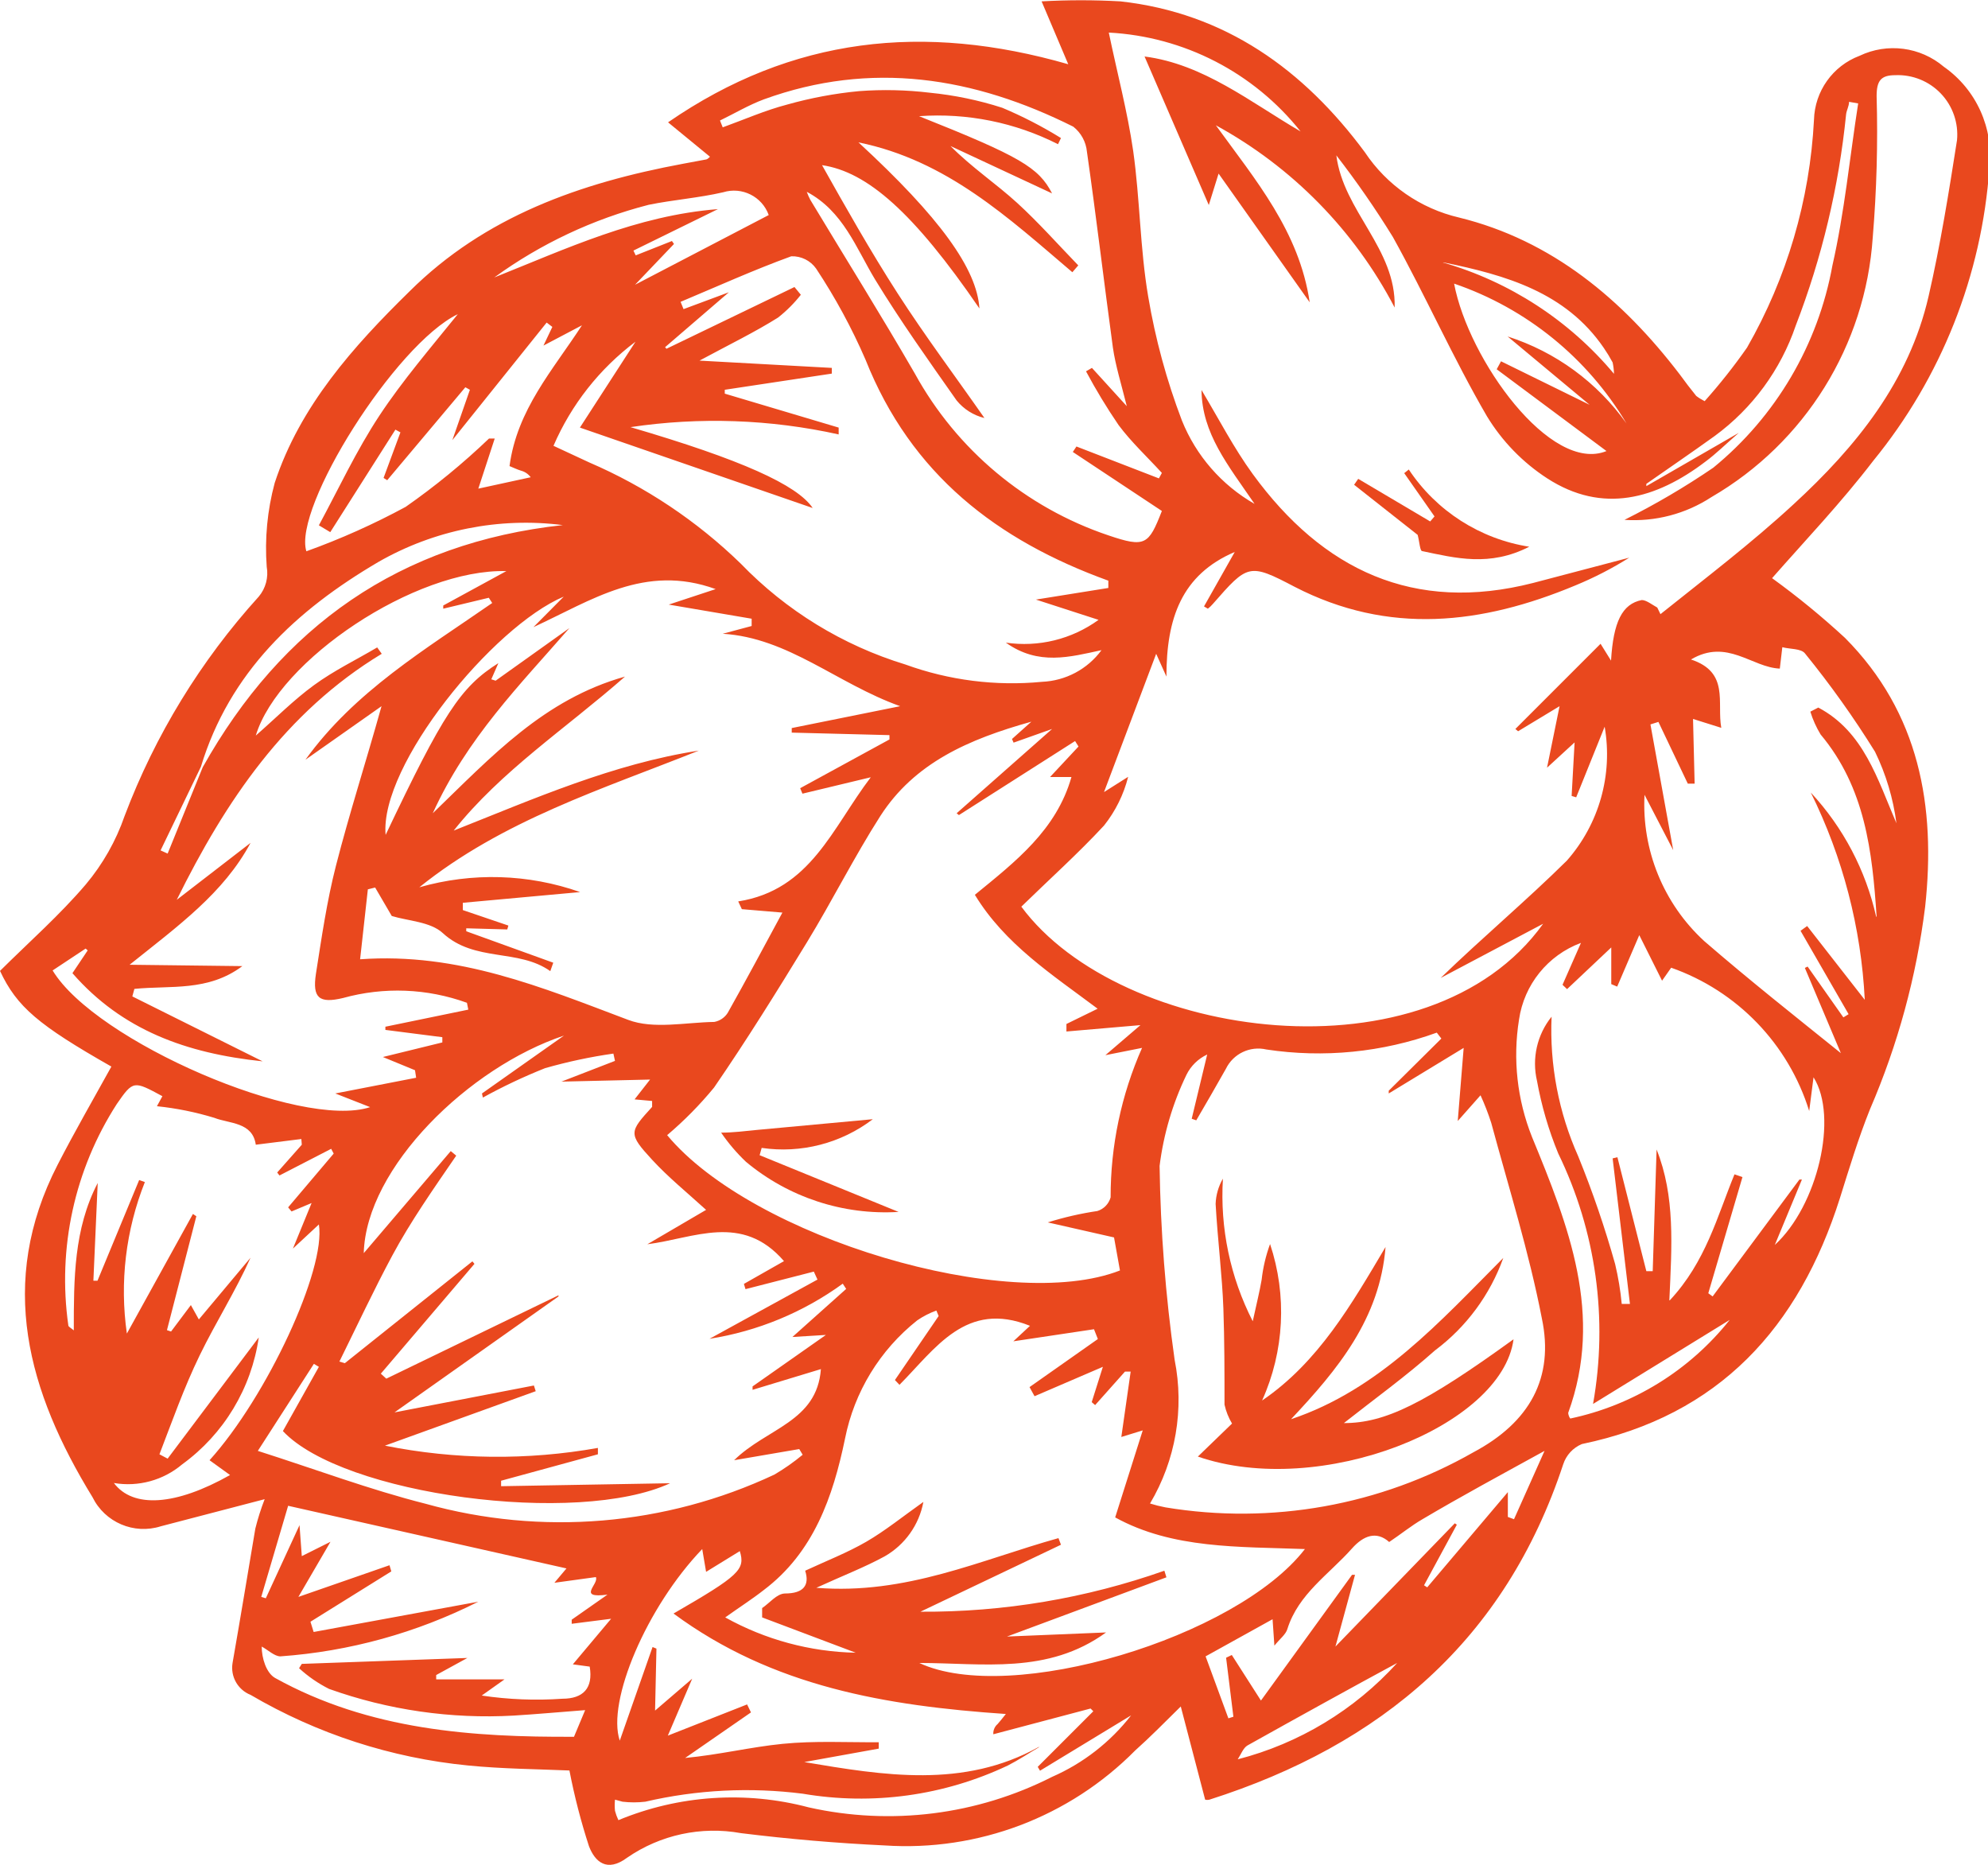
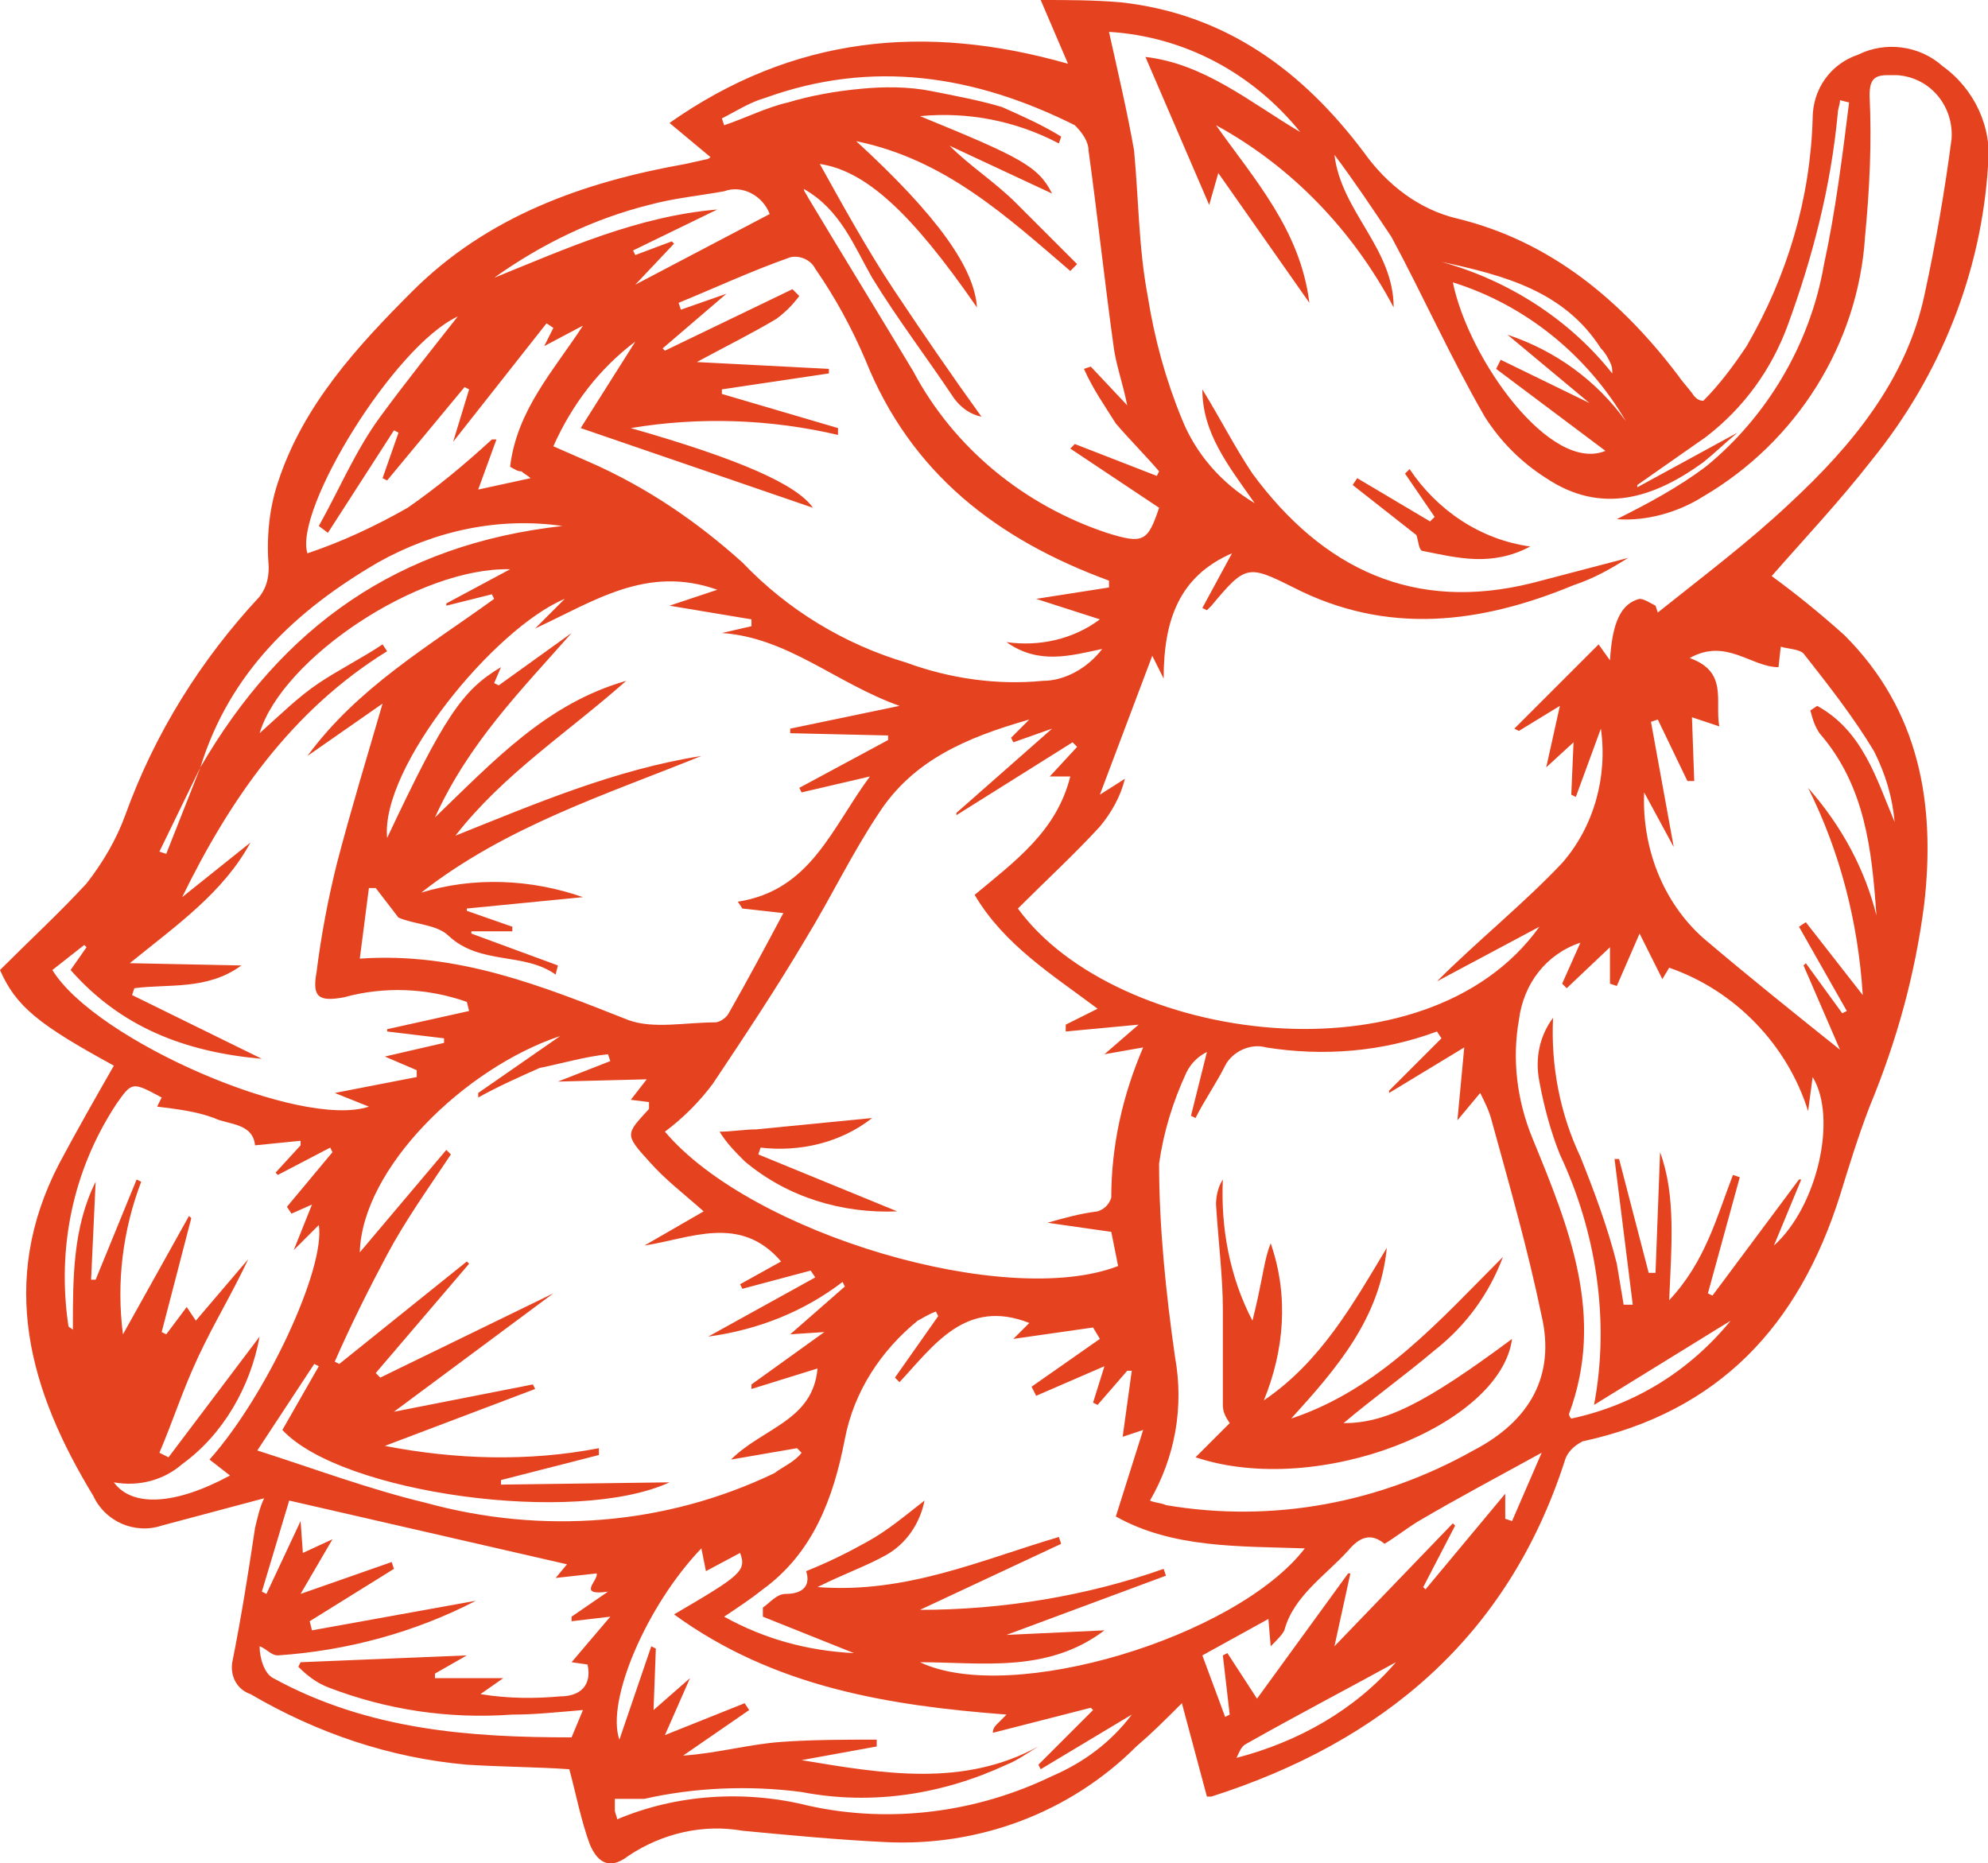
- <svg xmlns="http://www.w3.org/2000/svg" viewBox="0 0 87.28 81.84">
-   <defs>
-     <style>.cls-1{fill:#e9481e;}</style>
-   </defs>
-   <g id="Layer_2" data-name="Layer 2">
-     <g id="Layer_1-2" data-name="Layer 1">
-       <path class="cls-1" d="M46.9,2.82,45.73.06a30.79,30.79,0,0,1,3.46,0c4.6.51,8.05,3,10.73,6.62a6.83,6.83,0,0,0,4.14,2.87c4.07,1,7.17,3.59,9.69,6.89.23.32.47.63.72.94a2.3,2.3,0,0,0,.37.23,25.27,25.27,0,0,0,1.86-2.35,22.44,22.44,0,0,0,2.94-10,3.09,3.09,0,0,1,2-2.81,3.43,3.43,0,0,1,3.7.48,4.76,4.76,0,0,1,2,4.44,22.83,22.83,0,0,1-5.1,12.86c-1.4,1.83-3,3.51-4.44,5.15A34.73,34.73,0,0,1,81,28c3.27,3.29,4,7.4,3.52,11.81a32.68,32.68,0,0,1-2.42,8.88c-.51,1.27-.91,2.59-1.32,3.9-1.8,5.68-5.3,9.55-11.33,10.8a1.45,1.45,0,0,0-.82.89C66.08,72,60.65,76.59,53.1,79a.4.4,0,0,1-.19,0l-1.07-4.09c-.76.75-1.35,1.35-2,1.93a14.15,14.15,0,0,1-11,4.17q-3.16-.15-6.31-.54a6.7,6.7,0,0,0-5,1.08c-.89.66-1.41.17-1.67-.5A27.64,27.64,0,0,1,25,77.72c-1.4-.06-2.94-.07-4.45-.22A23.38,23.38,0,0,1,11,74.4,1.28,1.28,0,0,1,10.21,73c.35-2,.67-3.94,1-5.9a10.77,10.77,0,0,1,.41-1.29L7.06,67a2.5,2.5,0,0,1-3-1.28c-2.83-4.62-4.2-9.4-1.53-14.59.75-1.46,1.57-2.88,2.36-4.31C1.69,45,.74,44.2,0,42.62c1.29-1.28,2.63-2.46,3.77-3.8a9.51,9.51,0,0,0,1.7-3,30.28,30.28,0,0,1,5.89-9.63,1.6,1.6,0,0,0,.35-1.31,11,11,0,0,1,.35-3.68c1.11-3.38,3.46-6,5.92-8.41,3.31-3.29,7.49-4.76,12-5.6L31,7s.06,0,.17-.12L29.33,5.37C34.78,1.61,40.57,1,46.9,2.82ZM8.82,33.66,7.05,37.33l.31.14L8.9,33.68c3.47-6.19,8.65-9.85,15.81-10.63a13,13,0,0,0-8.1,1.62C13,26.79,10.08,29.51,8.82,33.66ZM76.34,19c-.6.52-1,.92-1.46,1.26-2.17,1.65-4.52,2.31-6.95.74a8.53,8.53,0,0,1-2.65-2.73c-1.49-2.56-2.69-5.28-4.13-7.87a40.83,40.83,0,0,0-2.48-3.58c.31,2.46,2.63,4.09,2.56,6.68a19.27,19.27,0,0,0-7.85-8c1.73,2.39,3.66,4.65,4.12,7.77l-4-5.65L53.07,9,50.25,2.48c2.58.33,4.64,2,6.85,3.29a11.53,11.53,0,0,0-8.42-4.34c.37,1.78.82,3.47,1.07,5.19.3,2.12.3,4.29.66,6.4a28.63,28.63,0,0,0,1.48,5.44,7.39,7.39,0,0,0,3.19,3.66c-1.17-1.71-2.31-3.09-2.33-5,.76,1.27,1.42,2.55,2.25,3.69,3.07,4.21,7.07,6.12,12.31,4.78l4.22-1.11a15.62,15.62,0,0,1-2.37,1.22c-4.1,1.71-8.19,2.19-12.32.06-2-1.05-2.06-1-3.59.75a1.47,1.47,0,0,1-.22.21l-.17-.1,1.35-2.39c-2.34,1-3,2.92-3,5.47l-.45-1-2.29,6.07,1.06-.67a5.66,5.66,0,0,1-1.06,2.14c-1.14,1.23-2.4,2.36-3.63,3.56,4.35,5.88,17.89,7.75,22.91.75l-4.5,2.38c1.85-1.79,3.77-3.4,5.54-5.15a7.06,7.06,0,0,0,1.66-5.88L69.2,35,69,34.94l.13-2.35L67.92,33.7,68.47,31l-1.82,1.1L66.53,32l3.74-3.74.46.74c.1-1.7.49-2.49,1.35-2.66.2,0,.46.21.68.33l.14.29c2-1.6,4-3.12,5.85-4.83,2.74-2.52,5.06-5.38,5.92-9.12.52-2.26.89-4.56,1.25-6.86a2.61,2.61,0,0,0-2.71-2.85c-.63,0-.82.24-.82.92a55.68,55.68,0,0,1-.17,6.2,14.29,14.29,0,0,1-7.08,11.4,6.21,6.21,0,0,1-3.82,1,33.55,33.55,0,0,0,3.9-2.29,14.9,14.9,0,0,0,5.23-8.88c.53-2.33.76-4.74,1.13-7.11l-.4-.07c0,.19-.11.37-.13.55a35.62,35.62,0,0,1-2.21,9.27,10,10,0,0,1-3.56,4.85c-1,.72-2,1.4-3,2.1l0,.1ZM48.53,46.32,50.07,45l-3.25.28,0-.33,1.37-.67c-2-1.5-4.07-2.83-5.39-5,1.8-1.47,3.58-2.85,4.24-5.17l-.94,0,1.25-1.34-.15-.24-5.1,3.25L42,35.7,46.19,32l-1.69.6-.07-.16.85-.76c-2.76.77-5.13,1.81-6.63,4.14-1.15,1.8-2.11,3.72-3.22,5.54-1.32,2.16-2.65,4.3-4.08,6.38a16.26,16.26,0,0,1-2.06,2.09c3.75,4.51,15,7.85,19.88,5.94l-.26-1.45L46,53.66a14.33,14.33,0,0,1,2.18-.5.87.87,0,0,0,.58-.6A16.14,16.14,0,0,1,50.14,46ZM16.9,63.46a25.15,25.15,0,0,0,9.35.1l0,.28L22,65l0,.24,7.42-.13c-4.07,1.89-14.37.52-17-2.29L14,60l-.22-.13-2.46,3.82c2.54.81,4.91,1.7,7.36,2.32A22.09,22.09,0,0,0,34,64.73a9.54,9.54,0,0,0,1.24-.87l-.15-.25-2.86.49c1.43-1.41,3.64-1.68,3.81-4l-3,.91,0-.15,3.22-2.26-1.47.09,2.36-2.11L37,56.35a13.53,13.53,0,0,1-5.85,2.42l4.74-2.6-.16-.35-3,.77-.07-.23,1.76-1c-1.84-2.13-3.95-1-6-.74L31,53.11c-.87-.79-1.67-1.44-2.37-2.2-1.06-1.15-1-1.22,0-2.32,0,0,0-.13,0-.26l-.77-.07.68-.87-3.89.09L27,46.57l-.07-.32a22.44,22.44,0,0,0-3,.64,24.22,24.22,0,0,0-2.73,1.29L21.16,48l3.6-2.54c-4.17,1.39-8.69,5.79-8.79,9.55l3.82-4.48.24.2c-1,1.46-2,2.88-2.81,4.39s-1.55,3.09-2.32,4.65l.24.07,5.6-4.47.09.11-4.11,4.82.24.22,7.56-3.66,0,.05L17.32,62l6.12-1.18.08.25ZM15.81,42.11c4.31-.31,8,1.24,11.77,2.66,1.11.42,2.51.11,3.78.09a.89.89,0,0,0,.59-.4c.81-1.44,1.59-2.9,2.4-4.4l-1.78-.15-.16-.34c3.18-.5,4.13-3.23,5.82-5.45l-3,.72-.1-.24,3.92-2.14,0-.19-4.29-.11,0-.2L39.52,31c-2.79-1-4.9-3-7.79-3.18L33,27.48v-.32l-3.64-.62,2.06-.68c-3.11-1.13-5.44.49-8,1.67l1.33-1.34c-3.11,1.31-8.09,7.4-7.82,10.46,2.52-5.3,3.28-6.49,4.95-7.54l-.31.71.19.06L25,27.57c-2.17,2.49-4.5,4.83-6,8.13,2.59-2.5,4.88-5,8.44-6C24.82,32,22,33.84,19.92,36.46c3.53-1.4,7-2.93,10.76-3.51-4.23,1.69-8.62,3.06-12.27,6a11.62,11.62,0,0,1,7.06.21l-5.15.47,0,.32,2,.68-.05.17-1.8-.05v.13l3.82,1.38-.13.37c-1.41-1-3.32-.38-4.72-1.67-.54-.5-1.52-.53-2.24-.75l-.73-1.25-.32.08ZM64,49.21,64.26,46l-3.29,2,0-.12,2.31-2.29-.2-.26a15.26,15.26,0,0,1-7.48.74,1.58,1.58,0,0,0-1.78.85c-.43.76-.86,1.51-1.3,2.26l-.2-.07L53,46.29a1.92,1.92,0,0,0-.91.89,12.88,12.88,0,0,0-1.18,4,67.44,67.44,0,0,0,.66,8.51A8.93,8.93,0,0,1,50.49,66a6.12,6.12,0,0,0,.68.17,20.52,20.52,0,0,0,13.52-2.42c2.46-1.31,3.56-3.26,3-5.89-.56-2.89-1.45-5.72-2.22-8.57A11.08,11.08,0,0,0,65,48.08ZM41.21,57.77l-.1-.24a3.69,3.69,0,0,0-.84.43,8.82,8.82,0,0,0-3.17,5.19c-.53,2.56-1.38,5-3.57,6.65-.51.4-1.06.75-1.69,1.2a12.29,12.29,0,0,0,5.73,1.55L33.46,71l0-.41c.33-.22.64-.63,1-.64.83,0,1.09-.37.89-1,.95-.44,1.85-.79,2.68-1.27s1.62-1.12,2.51-1.75a3.49,3.49,0,0,1-1.7,2.39c-.88.48-1.82.84-3,1.38,3.94.32,7.22-1.23,10.63-2.18l.11.29-6.17,2.94a31.61,31.61,0,0,0,10.71-1.8l.09.29-7,2.6,4.35-.18C46,73.52,43.14,73,40.36,73c4,1.87,13.93-1.11,16.93-5-2.9-.11-5.81,0-8.33-1.39l1.21-3.82-.94.29.41-2.87-.25,0-1.31,1.47-.15-.13L48.42,60l-3,1.29-.22-.4,3-2.11-.17-.43-3.54.53.73-.68c-2.81-1.13-4.15,1-5.73,2.59l-.2-.21Zm-4.39-39,0,.3a25.1,25.1,0,0,0-9.14-.32c4.88,1.43,7.32,2.54,8,3.55L25.46,18.77,27.9,15a11.34,11.34,0,0,0-3.6,4.57l1.57.73a22.07,22.07,0,0,1,6.65,4.44,16.91,16.91,0,0,0,7.23,4.43,13.71,13.71,0,0,0,6,.76,3.42,3.42,0,0,0,2.61-1.39c-1.39.3-2.77.69-4.2-.33a5.55,5.55,0,0,0,4.07-1l-2.75-.89,3.18-.51,0-.32C43.77,23.72,40,20.82,38,15.79a25.89,25.89,0,0,0-2.17-4,1.28,1.28,0,0,0-1.09-.54c-1.65.6-3.24,1.32-4.86,2l.13.32L32,12.83l-2.8,2.41.06.07,5.62-2.71.28.34a6,6,0,0,1-1,1c-1,.63-2.15,1.19-3.45,1.89l5.81.32,0,.25-4.7.71,0,.17Zm12.65-.94c-.25-1-.5-1.8-.61-2.57-.39-2.86-.73-5.74-1.14-8.6a1.59,1.59,0,0,0-.6-1.1c-4.36-2.18-8.87-2.91-13.58-1.2-.67.25-1.29.62-1.93.93l.12.3c.94-.34,1.87-.75,2.83-1A17.85,17.85,0,0,1,37.72,4a16,16,0,0,1,3.1.07A15.29,15.29,0,0,1,44,4.73a18.55,18.55,0,0,1,2.58,1.33l-.13.27A11.65,11.65,0,0,0,40.35,5.1c4.44,1.77,5.25,2.25,5.84,3.39L41.73,6.41c.93.94,2,1.65,2.93,2.5s1.79,1.82,2.68,2.74l-.26.3c-2.8-2.38-5.51-4.91-9.39-5.7,3.57,3.29,5.2,5.55,5.31,7.29-2.89-4.22-4.93-6-6.91-6.29,1,1.78,2.11,3.75,3.32,5.63s2.54,3.65,3.81,5.47A2.27,2.27,0,0,1,42,17.58c-1.23-1.75-2.47-3.49-3.58-5.31-.84-1.39-1.4-3-3-3.85a2.86,2.86,0,0,0,.16.36c1.53,2.54,3.1,5.05,4.58,7.61a15.25,15.25,0,0,0,8.5,7.11c1.62.55,1.77.42,2.35-1.07L47.1,19.84l.16-.24L50.88,21l.13-.24c-.64-.7-1.34-1.35-1.9-2.1a25.52,25.52,0,0,1-1.43-2.36l.26-.15ZM2.31,42.6c1.88,3.11,10.89,7,13.94,6L14.72,48l3.55-.69-.05-.33-1.41-.58,2.61-.64,0-.23-2.5-.32,0-.14,3.64-.75-.06-.3a8.94,8.94,0,0,0-5.44-.21c-1.05.25-1.35,0-1.19-1.06.25-1.59.48-3.19.88-4.75.59-2.3,1.32-4.56,2-7l-3.34,2.35c2.16-3,5.26-4.84,8.2-6.88l-.15-.23-2,.48,0-.14,2.77-1.51c-4-.11-10,3.91-11,7.22.88-.77,1.66-1.56,2.55-2.21s1.85-1.11,2.78-1.66l.2.28c-4.23,2.56-6.86,6.47-9,10.8L11,37c-1.18,2.2-3.16,3.63-5.31,5.35l4.95.06c-1.51,1.13-3.16.84-4.74,1l-.09.33,5.72,2.85c-3.35-.35-6.17-1.37-8.35-3.87l.67-1-.09-.08Zm71,14.48c1.58-1.69,2.08-3.68,2.84-5.53l.35.12L75,56.77l.19.14L79,51.78l.11,0-1.19,2.87c1.88-1.72,2.8-5.62,1.7-7.36l-.19,1.48a9.72,9.72,0,0,0-6.06-6.29l-.4.57-1-2L71,43.31l-.26-.11,0-1.61L68.8,43.42l-.2-.19.81-1.84a4.24,4.24,0,0,0-2.72,3.37,9.74,9.74,0,0,0,.57,5.15c1.6,3.89,3.16,7.8,1.59,12.11,0,0,0,.13.09.25a12.16,12.16,0,0,0,7-4.33l-6,3.69a17.93,17.93,0,0,0-1.53-11,15.71,15.71,0,0,1-.93-3.18,3.29,3.29,0,0,1,.64-2.82,13.57,13.57,0,0,0,1.17,6.13,44.65,44.65,0,0,1,1.62,4.73,12.78,12.78,0,0,1,.29,1.75l.36,0-.76-6.39.21-.05,1.27,5h.28l.17-5.34C73.55,52.51,73.4,54.68,73.29,57.08Zm9.08-16.84c-.19-2.86-.5-5.66-2.46-8a4.47,4.47,0,0,1-.45-1l.35-.18c2,1.06,2.6,3.15,3.43,5.08A10.16,10.16,0,0,0,82.32,33a41.64,41.64,0,0,0-3.07-4.31c-.17-.23-.68-.19-1-.28l-.11.94c-1.23-.05-2.31-1.34-3.9-.4,1.7.56,1.13,1.89,1.33,3l-1.24-.39.07,2.84h-.3l-1.29-2.71-.35.11,1,5.52L72.2,34.89a8.14,8.14,0,0,0,2.62,6.42c2,1.73,4,3.31,6,4.92l-1.58-3.74.12-.06,1.57,2.23.23-.14-2.11-3.66.29-.21,2.53,3.24a23.13,23.13,0,0,0-2.37-9.1A11.82,11.82,0,0,1,82.37,40.24ZM9.2,64.1c2.52-2.79,5.12-8.39,4.8-10.35l-1.14,1.06.82-2-.88.37L12.65,53l2-2.36-.11-.21-2.27,1.17-.1-.13,1.08-1.22L13.23,50l-2,.25c-.14-1-1.16-.92-1.82-1.18a13.35,13.35,0,0,0-2.52-.51l.24-.44c-1.26-.68-1.28-.7-2,.34A14.24,14.24,0,0,0,3,58.18c0,.06.11.11.24.22,0-2.27,0-4.45,1.05-6.47L4.1,56.22h.18l1.83-4.42.25.09a13,13,0,0,0-.79,6.65l2.9-5.25.15.1-1.29,5,.18.06.87-1.16.35.63L11,55.21c-.67,1.49-1.53,2.84-2.23,4.28S7.56,62.39,7,63.84l.36.19,4-5.32A8.36,8.36,0,0,1,8,64.28a3.69,3.69,0,0,1-3,.82c.84,1.12,2.71,1,5.1-.35Zm4.43,7.09.14.45L21,70.31a22.88,22.88,0,0,1-8.69,2.4c-.26,0-.54-.28-.82-.43,0,.51.2,1.16.59,1.38,4.15,2.3,8.69,2.6,13.12,2.58l.49-1.17c-1.17.09-2.15.18-3.14.24a20.65,20.65,0,0,1-8.1-1.17,5.77,5.77,0,0,1-1.32-.91l.12-.19,7.27-.26-1.37.75,0,.19h3l-1,.71a16.27,16.27,0,0,0,3.54.14c.91,0,1.36-.46,1.2-1.41l-.74-.1,1.68-2-1.73.22,0-.18,1.57-1.1c-1.37.18-.36-.46-.51-.77l-1.82.25.53-.63L12.65,66.1l-1.18,4,.2.06,1.48-3.21.1,1.36,1.26-.63L13.1,70.1l4-1.39.08.27Zm32,5.5c-.46.27-.91.57-1.38.81a15.1,15.1,0,0,1-9,1.24,19.62,19.62,0,0,0-6.92.35,4.28,4.28,0,0,1-1,0L27,79a2.5,2.5,0,0,0,0,.49,2.32,2.32,0,0,0,.15.41,13.08,13.08,0,0,1,8.36-.56A15.91,15.91,0,0,0,46.19,78a8.93,8.93,0,0,0,3.47-2.7l-4,2.43-.1-.17L48,75.12,47.88,75l-4.27,1.13a.54.54,0,0,1,.19-.45c.1-.11.19-.23.36-.44-5.25-.36-10.23-1.19-14.59-4.41,2.89-1.67,3.16-1.93,2.91-2.74L31,69l-.17-1c-2.44,2.54-4.2,6.69-3.62,8.41l1.44-4.11.17.07-.06,2.72,1.63-1.4-1.07,2.5,3.48-1.37.17.35-2.89,2c1.49-.14,2.87-.48,4.28-.62s2.81-.06,4.22-.07v.28l-3.27.59C38.81,77.94,42.3,78.52,45.6,76.69Zm-25-59.58L20.43,17,17,21.08l-.16-.1.74-2-.22-.12-2.86,4.5L14,23.06c.87-1.61,1.65-3.29,2.66-4.82s2.27-3,3.44-4.45c-2.75,1.33-7.24,8.49-6.65,10.41a31.64,31.64,0,0,0,4.36-1.95,30.8,30.8,0,0,0,3.66-3l.25,0L21,21.45l2.3-.5a.78.78,0,0,0-.43-.29c-.16-.05-.31-.12-.5-.2.33-2.48,1.9-4.21,3.18-6.18l-1.69.89.39-.82L24,14.16l-4.14,5.16Zm38,55.17,5.24-5.41.09.06-1.44,2.66.14.09L66.2,65.5l0,1.09.27.1,1.34-3c-2,1.1-3.67,2-5.36,3-.5.29-.95.66-1.46,1-.56-.5-1.13-.28-1.63.28-1,1.13-2.36,2-2.84,3.54-.07.24-.33.43-.57.73l-.08-1.16-2.94,1.63,1,2.72.22-.07-.32-2.59.25-.12,1.28,2,4-5.52.13,0ZM70.53,19.8l-4.82-3.59.19-.35,3.89,1.91-3.6-3a10.23,10.23,0,0,1,5.22,3.82,14.13,14.13,0,0,0-7.57-6.14C64.47,15.79,68.08,20.8,70.53,19.8ZM33.75,9.44a1.62,1.62,0,0,0-2-1c-1.08.25-2.19.33-3.27.55a20,20,0,0,0-6.78,3.19c3.16-1.26,6.26-2.72,9.82-3L27.81,11l.1.21,1.59-.63.09.13-1.71,1.79ZM61.34,73c-2,1.08-4.28,2.34-6.57,3.62-.19.11-.29.4-.43.61A14.25,14.25,0,0,0,61.34,73Zm2-61.48a15.31,15.31,0,0,1,7.52,4.89,2.73,2.73,0,0,0-.06-.5,6.82,6.82,0,0,0-.39-.64C68.74,12.83,66.12,12.08,63.38,11.52Z" />
-       <path class="cls-1" d="M62.24,23.48l-2.79-2.2.18-.26,3.16,1.87.19-.22-1.33-1.9.2-.16A7.8,7.8,0,0,0,67.14,24c-1.74.89-3.23.5-4.71.19C62.34,24.17,62.32,23.78,62.24,23.48Z" />
-       <path class="cls-1" d="M38.32,49.13a6.5,6.5,0,0,1-4.88,1.26l-.09.32,6.1,2.49A9.55,9.55,0,0,1,32.75,51a8,8,0,0,1-1.09-1.28c.53,0,1.06-.07,1.58-.12Z" />
-       <path class="cls-1" d="M56.68,62.3C60.56,61,63.23,58,66,55.22a8.76,8.76,0,0,1-3,4.06c-1.28,1.14-2.67,2.14-4,3.19,1.81,0,3.54-.85,7.45-3.68-.51,3.84-8.51,7-13.86,5.15l1.5-1.45a2.82,2.82,0,0,1-.33-.83c0-1.41,0-2.82-.05-4.23s-.25-3-.34-4.58a2.38,2.38,0,0,1,.32-1.11A12.12,12.12,0,0,0,55,58c.17-.78.3-1.3.39-1.82a6.76,6.76,0,0,1,.37-1.57,9.44,9.44,0,0,1-.35,6.87c2.48-1.69,3.93-4.23,5.42-6.74C60.58,57.89,58.73,60.12,56.68,62.3Z" />
+ <svg xmlns="http://www.w3.org/2000/svg" version="1.1" id="Layer_1" x="0px" y="0px" viewBox="0 0 87.3 81.8" style="enable-background:new 0 0 87.3 81.8;" xml:space="preserve">
+   <style type="text/css">
+ 	.st0{fill:#E54320;}
+ </style>
+   <g>
+     <g id="Layer_1-2">
+       <path class="st0" d="M46.9,2.8l-1.2-2.8C46.9,0,48,0,49.2,0.1c4.6,0.5,8,3,10.7,6.6c1,1.4,2.4,2.5,4.1,2.9c4.1,1,7.2,3.6,9.7,6.9    c0.2,0.3,0.5,0.6,0.7,0.9c0.1,0.1,0.2,0.2,0.4,0.2c0.7-0.7,1.3-1.5,1.9-2.4c1.8-3.1,2.8-6.5,2.9-10c0-1.3,0.8-2.4,2-2.8    c1.2-0.6,2.7-0.4,3.7,0.5c1.4,1,2.2,2.7,2,4.4c-0.3,4.7-2.1,9.2-5.1,12.9c-1.4,1.8-3,3.5-4.4,5.1c1.1,0.8,2.2,1.7,3.2,2.6    c3.3,3.3,4,7.4,3.5,11.8c-0.4,3.1-1.2,6-2.4,8.9c-0.5,1.3-0.9,2.6-1.3,3.9c-1.8,5.7-5.3,9.5-11.3,10.8c-0.4,0.2-0.7,0.5-0.8,0.9    c-2.5,7.7-8,12.3-15.5,14.7c-0.1,0-0.1,0-0.2,0l-1.1-4.1c-0.8,0.8-1.3,1.3-2,1.9c-2.9,2.9-6.9,4.4-11,4.2    c-2.1-0.1-4.2-0.3-6.3-0.5c-1.7-0.3-3.5,0.1-5,1.1c-0.9,0.7-1.4,0.2-1.7-0.5c-0.4-1.1-0.6-2.2-0.9-3.3c-1.4-0.1-2.9-0.1-4.5-0.2    c-3.4-0.3-6.6-1.4-9.5-3.1c-0.6-0.2-0.9-0.8-0.8-1.4c0.4-2,0.7-3.9,1-5.9c0.1-0.4,0.2-0.9,0.4-1.3L7.1,67c-1.2,0.4-2.5-0.2-3-1.3    c-2.8-4.6-4.2-9.4-1.5-14.6c0.8-1.5,1.6-2.9,2.4-4.3C1.7,45,0.7,44.2,0,42.6c1.3-1.3,2.6-2.5,3.8-3.8c0.7-0.9,1.3-1.9,1.7-3    c1.3-3.6,3.3-6.8,5.9-9.6c0.3-0.4,0.4-0.8,0.4-1.3c-0.1-1.2,0-2.5,0.4-3.7c1.1-3.4,3.5-6,5.9-8.4c3.3-3.3,7.5-4.8,12-5.6L31,7    c0,0,0.1,0,0.2-0.1l-1.8-1.5C34.8,1.6,40.6,1,46.9,2.8z M8.8,33.7l-1.8,3.7l0.3,0.1L8.8,33.7c3.6-6.2,8.7-9.8,15.9-10.6    c-2.8-0.4-5.6,0.2-8.1,1.6C13,26.8,10.1,29.5,8.8,33.7z M76.3,19c-0.6,0.5-1,0.9-1.5,1.3c-2.2,1.6-4.5,2.3-6.9,0.7    c-1.1-0.7-2-1.6-2.7-2.7c-1.5-2.6-2.7-5.3-4.1-7.9c-0.8-1.2-1.6-2.4-2.5-3.6c0.3,2.5,2.6,4.1,2.6,6.7c-1.8-3.4-4.5-6.2-7.8-8    c1.7,2.4,3.7,4.6,4.1,7.8l-4-5.7L53.1,9l-2.8-6.5c2.6,0.3,4.6,2,6.8,3.3C55,3.2,52,1.6,48.7,1.4c0.4,1.8,0.8,3.5,1.1,5.2    C50,8.7,50,10.9,50.4,13c0.3,1.9,0.8,3.7,1.5,5.4c0.6,1.5,1.7,2.8,3.2,3.7c-1.2-1.7-2.3-3.1-2.3-5c0.8,1.3,1.4,2.5,2.2,3.7    c3.1,4.2,7.1,6.1,12.3,4.8l4.2-1.1c-0.8,0.5-1.5,0.9-2.4,1.2c-4.1,1.7-8.2,2.2-12.3,0.1c-2-1-2.1-1-3.6,0.8    c-0.1,0.1-0.1,0.1-0.2,0.2l-0.2-0.1l1.3-2.4c-2.3,1-3,2.9-3,5.5l-0.5-1l-2.3,6.1l1.1-0.7c-0.2,0.8-0.6,1.5-1.1,2.1    c-1.1,1.2-2.4,2.4-3.6,3.6c4.3,5.9,17.9,7.8,22.9,0.8l-4.5,2.4c1.8-1.8,3.8-3.4,5.5-5.2c1.4-1.6,2-3.8,1.7-5.9L69.2,35L69,34.9    l0.1-2.3l-1.2,1.1l0.6-2.7l-1.8,1.1L66.5,32l3.7-3.7l0.5,0.7c0.1-1.7,0.5-2.5,1.3-2.7c0.2,0,0.5,0.2,0.7,0.3l0.1,0.3    c2-1.6,4-3.1,5.8-4.8c2.7-2.5,5.1-5.4,5.9-9.1c0.5-2.3,0.9-4.6,1.2-6.9c0.1-1.4-0.9-2.7-2.4-2.8c-0.1,0-0.2,0-0.4,0    c-0.6,0-0.8,0.2-0.8,0.9c0.1,2.1,0,4.1-0.2,6.2c-0.3,4.7-3,9-7.1,11.4c-1.1,0.7-2.5,1.1-3.8,1c1.4-0.7,2.7-1.4,3.9-2.3    c2.7-2.2,4.6-5.4,5.2-8.9c0.5-2.3,0.8-4.7,1.1-7.1l-0.4-0.1c0,0.2-0.1,0.4-0.1,0.6c-0.3,3.2-1.1,6.3-2.2,9.3    c-0.7,1.9-1.9,3.6-3.6,4.9c-1,0.7-2,1.4-3,2.1v0.1L76.3,19z M48.5,46.3l1.5-1.3l-3.2,0.3v-0.3l1.4-0.7c-2-1.5-4.1-2.8-5.4-5    c1.8-1.5,3.6-2.8,4.2-5.2h-0.9l1.2-1.3l-0.2-0.2l-5.1,3.2L42,35.7l4.2-3.7l-1.7,0.6l-0.1-0.2l0.8-0.8c-2.8,0.8-5.1,1.8-6.6,4.1    c-1.2,1.8-2.1,3.7-3.2,5.5c-1.3,2.2-2.7,4.3-4.1,6.4c-0.6,0.8-1.3,1.5-2.1,2.1c3.8,4.5,15,7.8,19.9,5.9l-0.3-1.5L46,53.7    c0.7-0.2,1.4-0.4,2.2-0.5c0.3-0.1,0.5-0.3,0.6-0.6c0-2.3,0.5-4.5,1.4-6.6L48.5,46.3z M16.9,63.5c3.1,0.6,6.3,0.7,9.4,0.1v0.3    L22,65v0.2l7.4-0.1c-4.1,1.9-14.4,0.5-17-2.3L14,60l-0.2-0.1l-2.5,3.8c2.5,0.8,4.9,1.7,7.4,2.3c5.1,1.4,10.5,1,15.3-1.3    c0.4-0.3,0.9-0.5,1.2-0.9l-0.2-0.2l-2.9,0.5c1.4-1.4,3.6-1.7,3.8-4L33,61v-0.2l3.2-2.3l-1.5,0.1l2.4-2.1L37,56.3    c-1.7,1.3-3.7,2.1-5.9,2.4l4.7-2.6l-0.2-0.3l-3,0.8l-0.1-0.2l1.8-1c-1.8-2.1-4-1-6-0.7l2.6-1.5c-0.9-0.8-1.7-1.4-2.4-2.2    c-1.1-1.2-1-1.2,0-2.3c0,0,0-0.1,0-0.3l-0.8-0.1l0.7-0.9l-3.9,0.1l2.3-0.9l-0.1-0.3c-1,0.1-2,0.4-3,0.6c-0.9,0.4-1.8,0.8-2.7,1.3    l0-0.2l3.6-2.5c-4.2,1.4-8.7,5.8-8.8,9.5l3.8-4.5l0.2,0.2c-1,1.5-2,2.9-2.8,4.4s-1.6,3.1-2.3,4.7l0.2,0.1l5.6-4.5l0.1,0.1    l-4.1,4.8l0.2,0.2l7.6-3.7v0L17.3,62l6.1-1.2l0.1,0.2L16.9,63.5z M15.8,42.1c4.3-0.3,8,1.2,11.8,2.7c1.1,0.4,2.5,0.1,3.8,0.1    c0.2,0,0.5-0.2,0.6-0.4c0.8-1.4,1.6-2.9,2.4-4.4l-1.8-0.2l-0.2-0.3c3.2-0.5,4.1-3.2,5.8-5.5l-3,0.7l-0.1-0.2l3.9-2.1v-0.2    l-4.3-0.1V32l4.8-1c-2.8-1-4.9-3-7.8-3.2l1.3-0.3v-0.3l-3.6-0.6l2.1-0.7c-3.1-1.1-5.4,0.5-8,1.7l1.3-1.3    c-3.1,1.3-8.1,7.4-7.8,10.5c2.5-5.3,3.3-6.5,5-7.5l-0.3,0.7l0.2,0.1l3.2-2.3c-2.2,2.5-4.5,4.8-6,8.1c2.6-2.5,4.9-5,8.4-6    c-2.6,2.3-5.4,4.1-7.5,6.8c3.5-1.4,7-2.9,10.8-3.5c-4.2,1.7-8.6,3.1-12.3,6c2.3-0.7,4.8-0.6,7.1,0.2l-5.1,0.5V40l2,0.7l0,0.2    l-1.8,0v0.1l3.8,1.4l-0.1,0.4c-1.4-1-3.3-0.4-4.7-1.7c-0.5-0.5-1.5-0.5-2.2-0.8L16.5,39L16.2,39L15.8,42.1z M64,49.2l0.3-3.2    L61,48v-0.1l2.3-2.3l-0.2-0.3c-2.4,0.9-5,1.1-7.5,0.7c-0.7-0.2-1.5,0.2-1.8,0.8c-0.4,0.8-0.9,1.5-1.3,2.3l-0.2-0.1l0.7-2.8    c-0.4,0.2-0.7,0.5-0.9,0.9c-0.6,1.3-1,2.6-1.2,4c0,2.8,0.3,5.7,0.7,8.5c0.4,2.2,0,4.4-1.1,6.3c0.2,0.1,0.5,0.1,0.7,0.2    c4.7,0.8,9.4-0.1,13.5-2.4c2.5-1.3,3.6-3.3,3-5.9c-0.6-2.9-1.4-5.7-2.2-8.6c-0.1-0.4-0.3-0.8-0.5-1.2L64,49.2z M41.2,57.8    l-0.1-0.2c-0.3,0.1-0.6,0.3-0.8,0.4c-1.6,1.3-2.8,3.1-3.2,5.2c-0.5,2.6-1.4,5-3.6,6.6c-0.5,0.4-1.1,0.8-1.7,1.2    c1.8,1,3.7,1.5,5.7,1.6L33.5,71v-0.4c0.3-0.2,0.6-0.6,1-0.6c0.8,0,1.1-0.4,0.9-1c1-0.4,1.8-0.8,2.7-1.3s1.6-1.1,2.5-1.8    c-0.2,1-0.8,1.9-1.7,2.4c-0.9,0.5-1.8,0.8-3,1.4c3.9,0.3,7.2-1.2,10.6-2.2l0.1,0.3l-6.2,2.9c3.6,0,7.3-0.6,10.7-1.8l0.1,0.3    l-7,2.6l4.3-0.2C46,73.5,43.1,73,40.4,73c4,1.9,13.9-1.1,16.9-5c-2.9-0.1-5.8,0-8.3-1.4l1.2-3.8l-0.9,0.3l0.4-2.9h-0.2l-1.3,1.5    l-0.2-0.1l0.5-1.6l-3,1.3l-0.2-0.4l3-2.1L48,58.3l-3.5,0.5l0.7-0.7c-2.8-1.1-4.2,1-5.7,2.6l-0.2-0.2L41.2,57.8z M36.8,18.8v0.3    c-3-0.7-6.1-0.8-9.1-0.3c4.9,1.4,7.3,2.5,8,3.5l-10.2-3.5l2.4-3.8c-1.6,1.2-2.8,2.8-3.6,4.6l1.6,0.7c2.5,1.1,4.7,2.6,6.7,4.4    c2,2.1,4.5,3.6,7.2,4.4c1.9,0.7,4,1,6,0.8c1,0,2-0.6,2.6-1.4c-1.4,0.3-2.8,0.7-4.2-0.3c1.4,0.2,2.9-0.1,4.1-1l-2.8-0.9l3.2-0.5    v-0.3c-4.9-1.8-8.7-4.7-10.7-9.7c-0.6-1.4-1.3-2.7-2.2-4c-0.2-0.4-0.7-0.6-1.1-0.5c-1.7,0.6-3.2,1.3-4.9,2l0.1,0.3l2-0.7l-2.8,2.4    l0.1,0.1l5.6-2.7l0.3,0.3c-0.3,0.4-0.6,0.7-1,1c-1,0.6-2.2,1.2-3.5,1.9l5.8,0.3v0.2l-4.7,0.7v0.2L36.8,18.8z M49.5,17.8    c-0.2-1-0.5-1.8-0.6-2.6c-0.4-2.9-0.7-5.7-1.1-8.6c0-0.4-0.3-0.8-0.6-1.1c-4.4-2.2-8.9-2.9-13.6-1.2c-0.7,0.2-1.3,0.6-1.9,0.9    l0.1,0.3c0.9-0.3,1.9-0.8,2.8-1c1-0.3,2.1-0.5,3.2-0.6c1-0.1,2.1-0.1,3.1,0.1C41.9,4.2,43,4.4,44,4.7c0.9,0.4,1.8,0.8,2.6,1.3    l-0.1,0.3c-1.9-1-4-1.4-6.1-1.2c4.4,1.8,5.2,2.2,5.8,3.4l-4.5-2.1c0.9,0.9,2,1.6,2.9,2.5s1.8,1.8,2.7,2.7l-0.3,0.3    c-2.8-2.4-5.5-4.9-9.4-5.7c3.6,3.3,5.2,5.6,5.3,7.3c-2.9-4.2-4.9-6-6.9-6.3c1,1.8,2.1,3.8,3.3,5.6s2.5,3.7,3.8,5.5    c-0.5-0.1-0.9-0.4-1.2-0.8c-1.2-1.8-2.5-3.5-3.6-5.3c-0.8-1.4-1.4-3-3-3.9c0,0.1,0.1,0.2,0.2,0.4c1.5,2.5,3.1,5.1,4.6,7.6    c1.8,3.4,4.9,5.9,8.5,7.1c1.6,0.5,1.8,0.4,2.3-1.1l-3.9-2.6l0.2-0.2l3.6,1.4l0.1-0.2c-0.6-0.7-1.3-1.4-1.9-2.1    c-0.5-0.8-1-1.5-1.4-2.4l0.3-0.1L49.5,17.8z M2.3,42.6c1.9,3.1,10.9,7,13.9,6L14.7,48l3.6-0.7l0-0.3l-1.4-0.6l2.6-0.6v-0.2    l-2.5-0.3v-0.1l3.6-0.8L20.5,44c-1.7-0.6-3.6-0.7-5.4-0.2c-1.1,0.2-1.4,0-1.2-1.1c0.2-1.6,0.5-3.2,0.9-4.8c0.6-2.3,1.3-4.6,2-7    l-3.3,2.3c2.2-3,5.3-4.8,8.2-6.9l-0.1-0.2l-2,0.5v-0.1l2.8-1.5c-4-0.1-10,3.9-11,7.2c0.9-0.8,1.7-1.6,2.6-2.2s1.9-1.1,2.8-1.7    l0.2,0.3c-4.2,2.6-6.9,6.5-9,10.8L11,37c-1.2,2.2-3.2,3.6-5.3,5.3l4.9,0.1c-1.5,1.1-3.2,0.8-4.7,1l-0.1,0.3l5.7,2.8    c-3.4-0.3-6.2-1.4-8.4-3.9l0.7-1l-0.1-0.1L2.3,42.6z M73.3,57.1c1.6-1.7,2.1-3.7,2.8-5.5l0.3,0.1L75,56.8l0.2,0.1l3.8-5.1h0.1    l-1.2,2.9c1.9-1.7,2.8-5.6,1.7-7.4l-0.2,1.5c-0.9-2.9-3.2-5.3-6.1-6.3L73,43l-1-2l-1,2.3l-0.3-0.1v-1.6l-1.9,1.8l-0.2-0.2l0.8-1.8    c-1.5,0.5-2.5,1.8-2.7,3.4c-0.3,1.7-0.1,3.5,0.6,5.2c1.6,3.9,3.2,7.8,1.6,12.1c0,0,0,0.1,0.1,0.2c2.8-0.6,5.2-2.1,7-4.3l-6,3.7    c0.7-3.7,0.1-7.6-1.5-11c-0.4-1-0.7-2.1-0.9-3.2c-0.2-1,0-2,0.6-2.8c-0.1,2.1,0.3,4.2,1.2,6.1c0.6,1.5,1.2,3.1,1.6,4.7    c0.1,0.6,0.2,1.2,0.3,1.8h0.4l-0.8-6.4l0.2,0l1.3,5h0.3l0.2-5.3C73.6,52.5,73.4,54.7,73.3,57.1L73.3,57.1z M82.4,40.2    c-0.2-2.9-0.5-5.7-2.5-8c-0.2-0.3-0.3-0.6-0.4-1l0.3-0.2c2,1.1,2.6,3.2,3.4,5.1C83.1,35,82.8,34,82.3,33c-0.9-1.5-2-2.9-3.1-4.3    c-0.2-0.2-0.7-0.2-1-0.3l-0.1,0.9c-1.2,0-2.3-1.3-3.9-0.4c1.7,0.6,1.1,1.9,1.3,3l-1.2-0.4l0.1,2.8h-0.3l-1.3-2.7l-0.3,0.1l1,5.5    l-1.3-2.4c-0.1,2.4,0.8,4.8,2.6,6.4c2,1.7,4,3.3,6,4.9l-1.6-3.7l0.1-0.1l1.6,2.2l0.2-0.1l-2.1-3.7l0.3-0.2l2.5,3.2    c-0.2-3.2-1-6.3-2.4-9.1C80.9,36.3,81.9,38.2,82.4,40.2L82.4,40.2z M9.2,64.1c2.5-2.8,5.1-8.4,4.8-10.3l-1.1,1.1l0.8-2l-0.9,0.4    L12.6,53l2-2.4l-0.1-0.2l-2.3,1.2l-0.1-0.1l1.1-1.2l0-0.2l-2,0.2c-0.1-1-1.2-0.9-1.8-1.2c-0.8-0.3-1.7-0.4-2.5-0.5l0.2-0.4    c-1.3-0.7-1.3-0.7-2,0.3c-1.9,2.9-2.6,6.3-2.1,9.7c0,0.1,0.1,0.1,0.2,0.2c0-2.3,0-4.5,1-6.5l-0.2,4.3h0.2l1.8-4.4l0.2,0.1    c-0.8,2.1-1.1,4.4-0.8,6.7l2.9-5.2l0.1,0.1l-1.3,5l0.2,0.1l0.9-1.2l0.4,0.6l2.3-2.7c-0.7,1.5-1.5,2.8-2.2,4.3S7.6,62.4,7,63.8    L7.4,64l4-5.3C11,60.9,9.8,63,8,64.3c-0.8,0.7-1.9,1-3,0.8c0.8,1.1,2.7,1,5.1-0.3L9.2,64.1z M13.6,71.2l0.1,0.4l7.2-1.3    c-2.7,1.4-5.7,2.2-8.7,2.4c-0.3,0-0.5-0.3-0.8-0.4c0,0.5,0.2,1.2,0.6,1.4c4.2,2.3,8.7,2.6,13.1,2.6l0.5-1.2    c-1.2,0.1-2.1,0.2-3.1,0.2c-2.8,0.2-5.5-0.2-8.1-1.2c-0.5-0.2-0.9-0.5-1.3-0.9l0.1-0.2l7.3-0.3l-1.4,0.8v0.2h3l-1,0.7    c1.2,0.2,2.4,0.2,3.5,0.1c0.9,0,1.4-0.5,1.2-1.4l-0.7-0.1l1.7-2l-1.7,0.2v-0.2l1.6-1.1c-1.4,0.2-0.4-0.5-0.5-0.8l-1.8,0.2l0.5-0.6    l-12.2-2.8l-1.2,4l0.2,0.1l1.5-3.2l0.1,1.4l1.3-0.6l-1.4,2.4l4-1.4l0.1,0.3L13.6,71.2z M45.6,76.7c-0.5,0.3-0.9,0.6-1.4,0.8    c-2.8,1.3-5.9,1.8-9,1.2c-2.3-0.3-4.7-0.2-6.9,0.3c-0.3,0-0.7,0-1,0L27,79c0,0.2,0,0.3,0,0.5c0,0.1,0.1,0.3,0.1,0.4    c2.6-1.1,5.6-1.3,8.4-0.6c3.6,0.8,7.4,0.3,10.7-1.3c1.4-0.6,2.6-1.5,3.5-2.7l-4,2.4l-0.1-0.2l2.4-2.4L47.9,75l-4.3,1.1    c0-0.2,0.1-0.3,0.2-0.4c0.1-0.1,0.2-0.2,0.4-0.4c-5.2-0.4-10.2-1.2-14.6-4.4c2.9-1.7,3.2-1.9,2.9-2.7L31,69l-0.2-1    c-2.4,2.5-4.2,6.7-3.6,8.4l1.4-4.1l0.2,0.1l-0.1,2.7l1.6-1.4l-1.1,2.5l3.5-1.4l0.2,0.3l-2.9,2c1.5-0.1,2.9-0.5,4.3-0.6    s2.8-0.1,4.2-0.1v0.3l-3.3,0.6C38.8,77.9,42.3,78.5,45.6,76.7L45.6,76.7z M20.6,17.1L20.4,17L17,21.1L16.8,21l0.7-2l-0.2-0.1    l-2.9,4.5L14,23.1c0.9-1.6,1.6-3.3,2.7-4.8s2.3-3,3.4-4.4c-2.8,1.3-7.2,8.5-6.6,10.4c1.5-0.5,3-1.2,4.4-2c1.3-0.9,2.5-1.9,3.7-3    h0.2L21,21.5l2.3-0.5c-0.1-0.1-0.3-0.2-0.4-0.3c-0.2,0-0.3-0.1-0.5-0.2c0.3-2.5,1.9-4.2,3.2-6.2l-1.7,0.9l0.4-0.8L24,14.2    l-4.1,5.2L20.6,17.1z M58.6,72.3l5.2-5.4l0.1,0.1l-1.4,2.7l0.1,0.1l3.5-4.2v1.1l0.3,0.1l1.3-3c-2,1.1-3.7,2-5.4,3    c-0.5,0.3-1,0.7-1.5,1c-0.6-0.5-1.1-0.3-1.6,0.3c-1,1.1-2.4,2-2.8,3.5c-0.1,0.2-0.3,0.4-0.6,0.7l-0.1-1.2l-2.9,1.6l1,2.7l0.2-0.1    l-0.3-2.6l0.2-0.1l1.3,2l4-5.5h0.1L58.6,72.3z M70.5,19.8l-4.8-3.6l0.2-0.4l3.9,1.9l-3.6-3c2.1,0.7,3.9,2,5.2,3.8    c-1.7-2.9-4.4-5.1-7.6-6.1C64.5,15.8,68.1,20.8,70.5,19.8z M33.8,9.4c-0.3-0.8-1.2-1.3-2-1c-1.1,0.2-2.2,0.3-3.3,0.6    c-2.4,0.6-4.7,1.7-6.8,3.2c3.2-1.3,6.3-2.7,9.8-3L27.8,11l0.1,0.2l1.6-0.6l0.1,0.1l-1.7,1.8L33.8,9.4z M61.3,73    c-2,1.1-4.3,2.3-6.6,3.6c-0.2,0.1-0.3,0.4-0.4,0.6C57,76.5,59.5,75.1,61.3,73z M63.3,11.5c2.9,0.8,5.6,2.5,7.5,4.9    c0-0.2,0-0.3-0.1-0.5c-0.1-0.2-0.2-0.4-0.4-0.6C68.7,12.8,66.1,12.1,63.3,11.5L63.3,11.5z" />
+       <path class="st0" d="M62.2,23.5l-2.8-2.2l0.2-0.3l3.2,1.9l0.2-0.2l-1.3-1.9l0.2-0.2c1.2,1.8,3.1,3.1,5.3,3.4    c-1.7,0.9-3.2,0.5-4.7,0.2C62.3,24.2,62.3,23.8,62.2,23.5z" />
+       <path class="st0" d="M38.3,49.1c-1.4,1.1-3.2,1.5-4.9,1.3l-0.1,0.3l6.1,2.5c-2.4,0.1-4.8-0.6-6.7-2.2c-0.4-0.4-0.8-0.8-1.1-1.3    c0.5,0,1.1-0.1,1.6-0.1L38.3,49.1z" />
+       <path class="st0" d="M56.7,62.3c3.9-1.3,6.5-4.3,9.3-7.1c-0.6,1.6-1.6,3-3,4.1c-1.3,1.1-2.7,2.1-4,3.2c1.8,0,3.5-0.8,7.4-3.7    c-0.5,3.8-8.5,7-13.9,5.2l1.5-1.5c-0.2-0.3-0.3-0.5-0.3-0.8c0-1.4,0-2.8,0-4.2s-0.2-3-0.3-4.6c0-0.4,0.1-0.8,0.3-1.1    C53.6,53.9,54,56.1,55,58c0.2-0.8,0.3-1.3,0.4-1.8c0.1-0.5,0.2-1.1,0.4-1.6c0.8,2.3,0.6,4.7-0.3,6.9c2.5-1.7,3.9-4.2,5.4-6.7    C60.6,57.9,58.7,60.1,56.7,62.3z" />
    </g>
  </g>
</svg>
